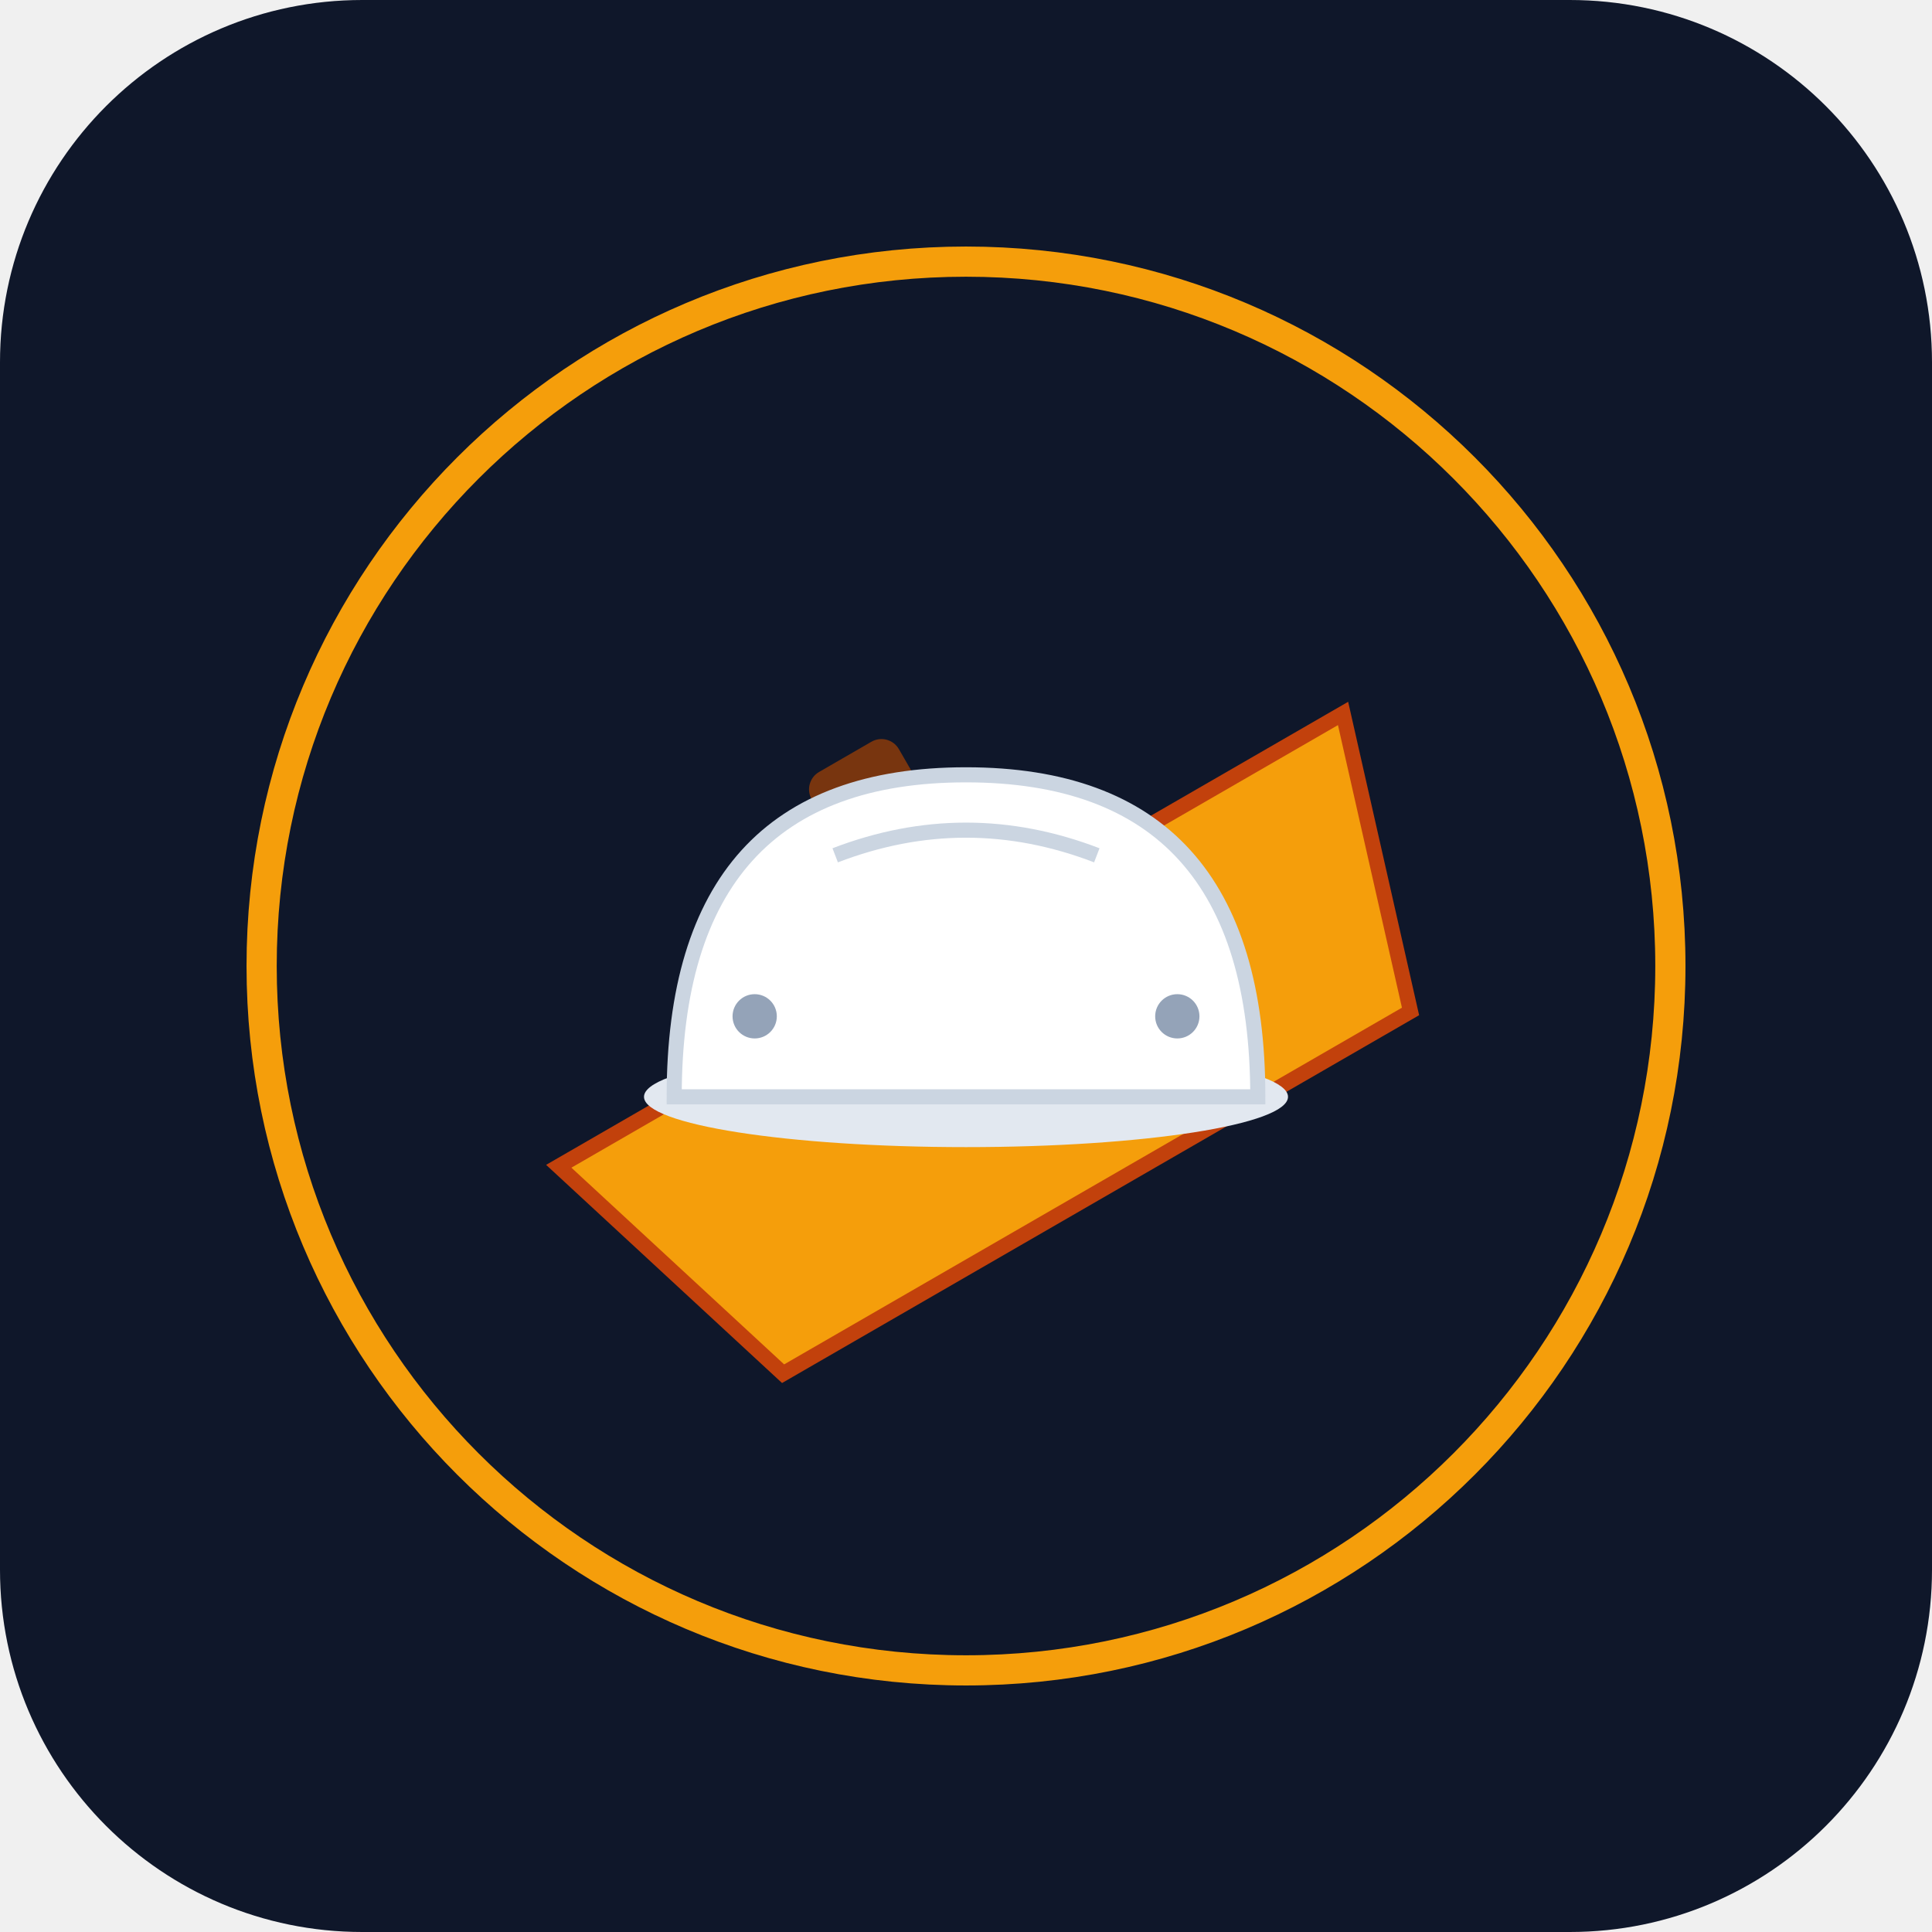
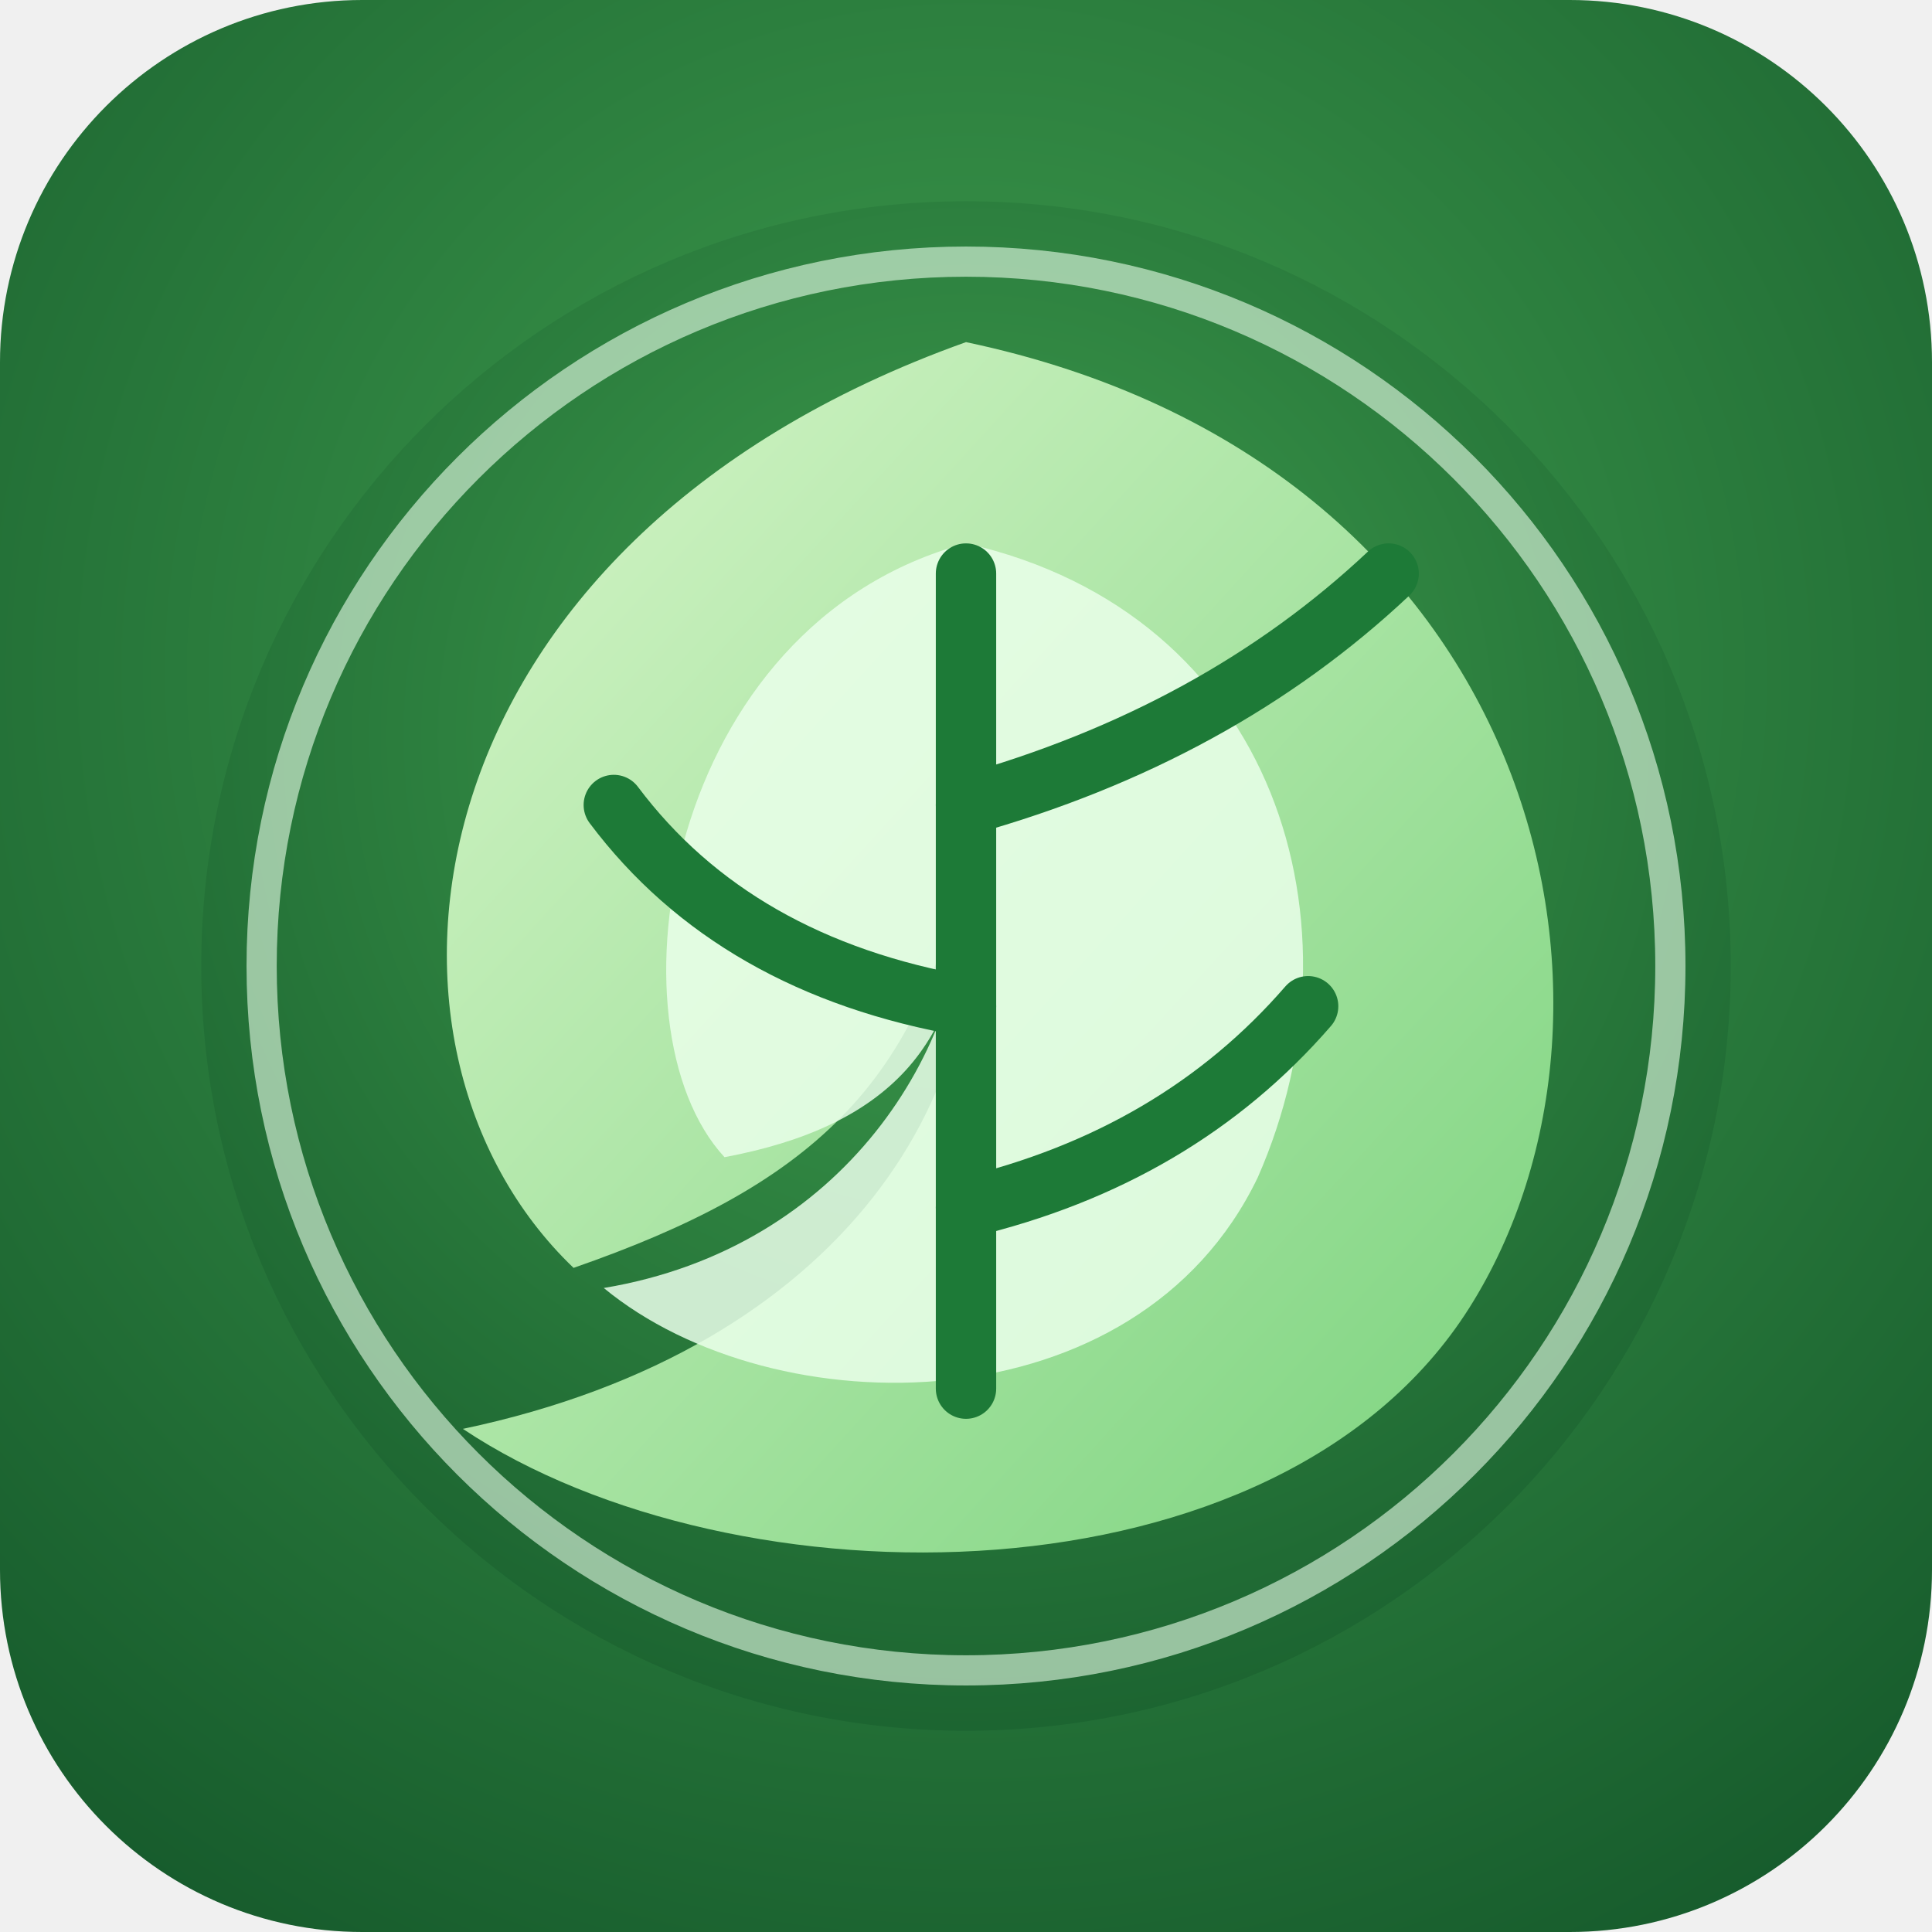
<svg xmlns="http://www.w3.org/2000/svg" viewBox="0 0 192 192" width="192" height="192">
-   <rect width="192" height="192" rx="36" fill="#0f172a" />
-   <circle cx="96" cy="96" r="76" fill="#0f172a" />
-   <circle cx="96" cy="96" r="70" fill="none" stroke="#f59e0b" stroke-width="3" />
-   <g transform="translate(96 96) rotate(-30)">
-     <path d="M -45 -3 L 45 -3 L 36 26 L -36 26 Z" fill="#f59e0b" stroke="#c2410c" stroke-width="1.5" />
-     <rect x="-5" y="-24" width="10" height="22" rx="2" fill="#78350f" />
-   </g>
-   <g transform="translate(96 96)">
-     <ellipse cx="0" cy="13" rx="32" ry="5" fill="#e2e8f0" />
-     <path d="M -29 13 Q -29 -19 0 -19 Q 29 -19 29 13 Z" fill="#ffffff" stroke="#cbd5e1" stroke-width="1.5" />
-     <path d="M -13 -11 Q 0 -16 13 -11" fill="none" stroke="#cbd5e1" stroke-width="1.5" />
-     <circle cx="-21" cy="5" r="2.2" fill="#94a3b8" />
-     <circle cx="21" cy="5" r="2.2" fill="#94a3b8" />
-   </g>
+   <defs>
+     <radialGradient id="bg" cx="50%" cy="35%" r="80%">
+       <stop offset="0%" stop-color="#3f9e4e" />
+       <stop offset="100%" stop-color="#14572a" />
+     </radialGradient>
+     <linearGradient id="leaf" x1="0" y1="0" x2="1" y2="1">
+       <stop offset="0%" stop-color="#d6f5c8" />
+       <stop offset="100%" stop-color="#7bd37e" />
+     </linearGradient>
+   </defs>
+   <rect width="192" height="192" rx="36" fill="url(#bg)" />
+   <circle cx="96" cy="96" r="76" fill="url(#bg)" />
+   <circle cx="96" cy="96" r="70" fill="none" stroke="#eaffea" stroke-width="3" opacity=".6" />
+   <path d="M 96 34 C 153 46 165 100 146 130 C 127 160 73 160 46 142 C 84 134 100 108 96 84 C 92 108 80 118 57 126 C 34 104 40 54 96 34 Z" fill="url(#leaf)" />
+   <path d="M 96 54 C 127 61 136 92 125 117 C 113 142 77 142 60 128 C 84 124 96 104 96 88 C 96 104 88 112 72 115 C 60 102 66 62 96 54 Z" fill="#eaffea" opacity=".85" />
+   <path d="M 96 57 L 96 138" stroke="#1d7a37" stroke-width="6" stroke-linecap="round" />
+   <path d="M 96 80 Q 121 73 138 57" fill="none" stroke="#1d7a37" stroke-width="6" stroke-linecap="round" />
+   <path d="M 96 100 Q 73 96 61 80" fill="none" stroke="#1d7a37" stroke-width="6" stroke-linecap="round" />
+   <path d="M 96 120 Q 117 115 130 100" fill="none" stroke="#1d7a37" stroke-width="6" stroke-linecap="round" />
</svg>
